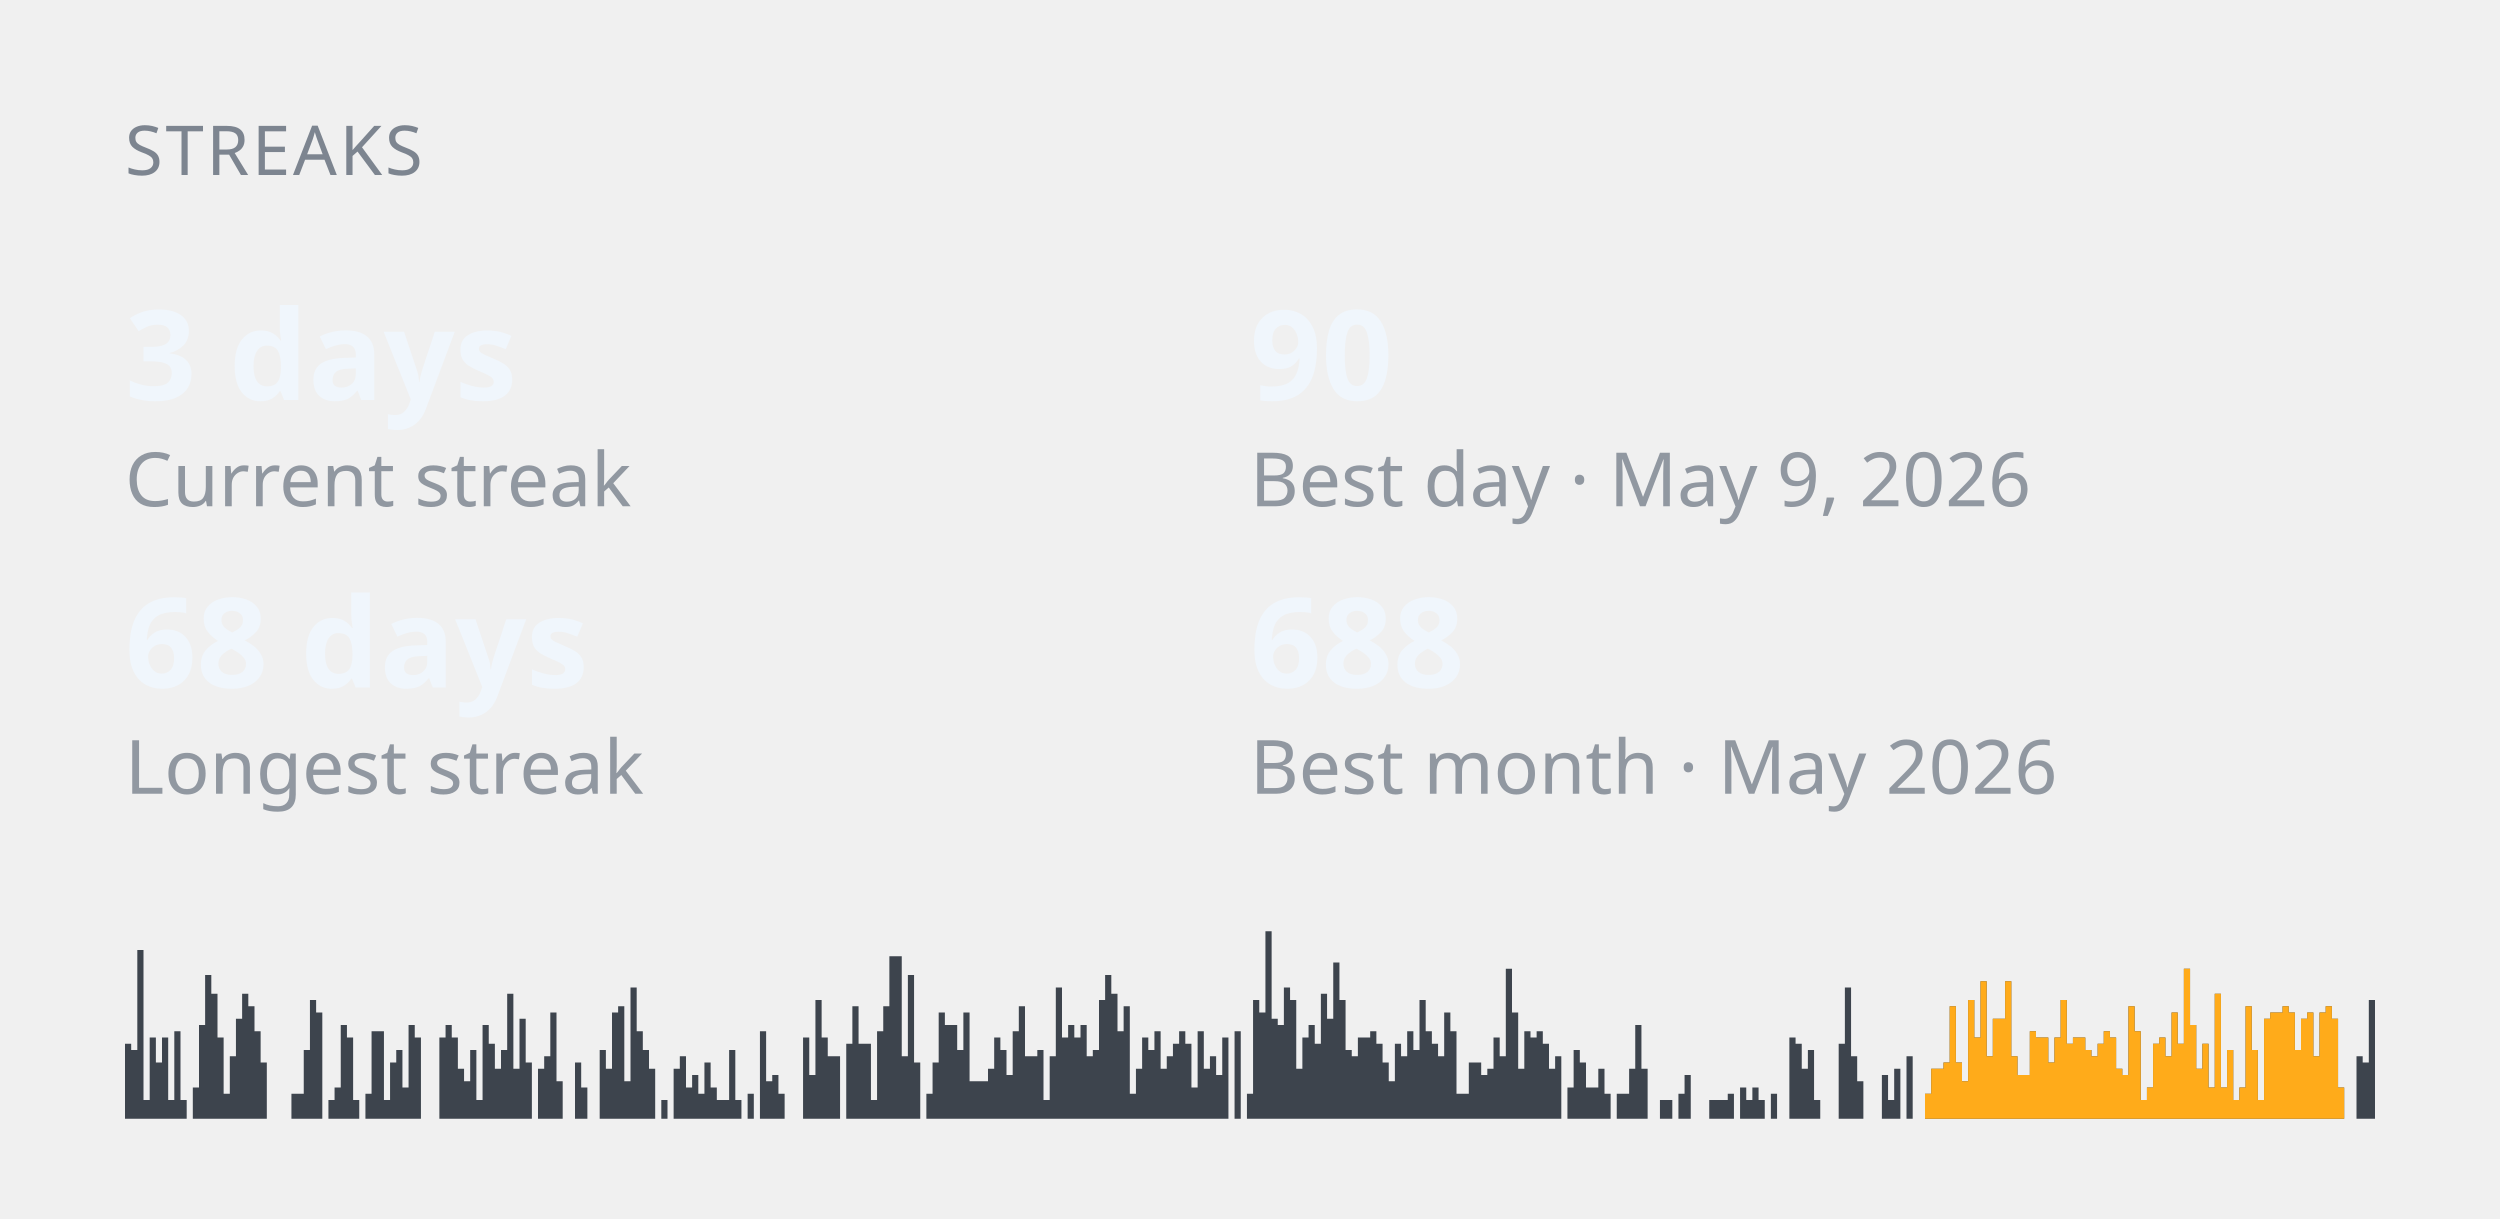
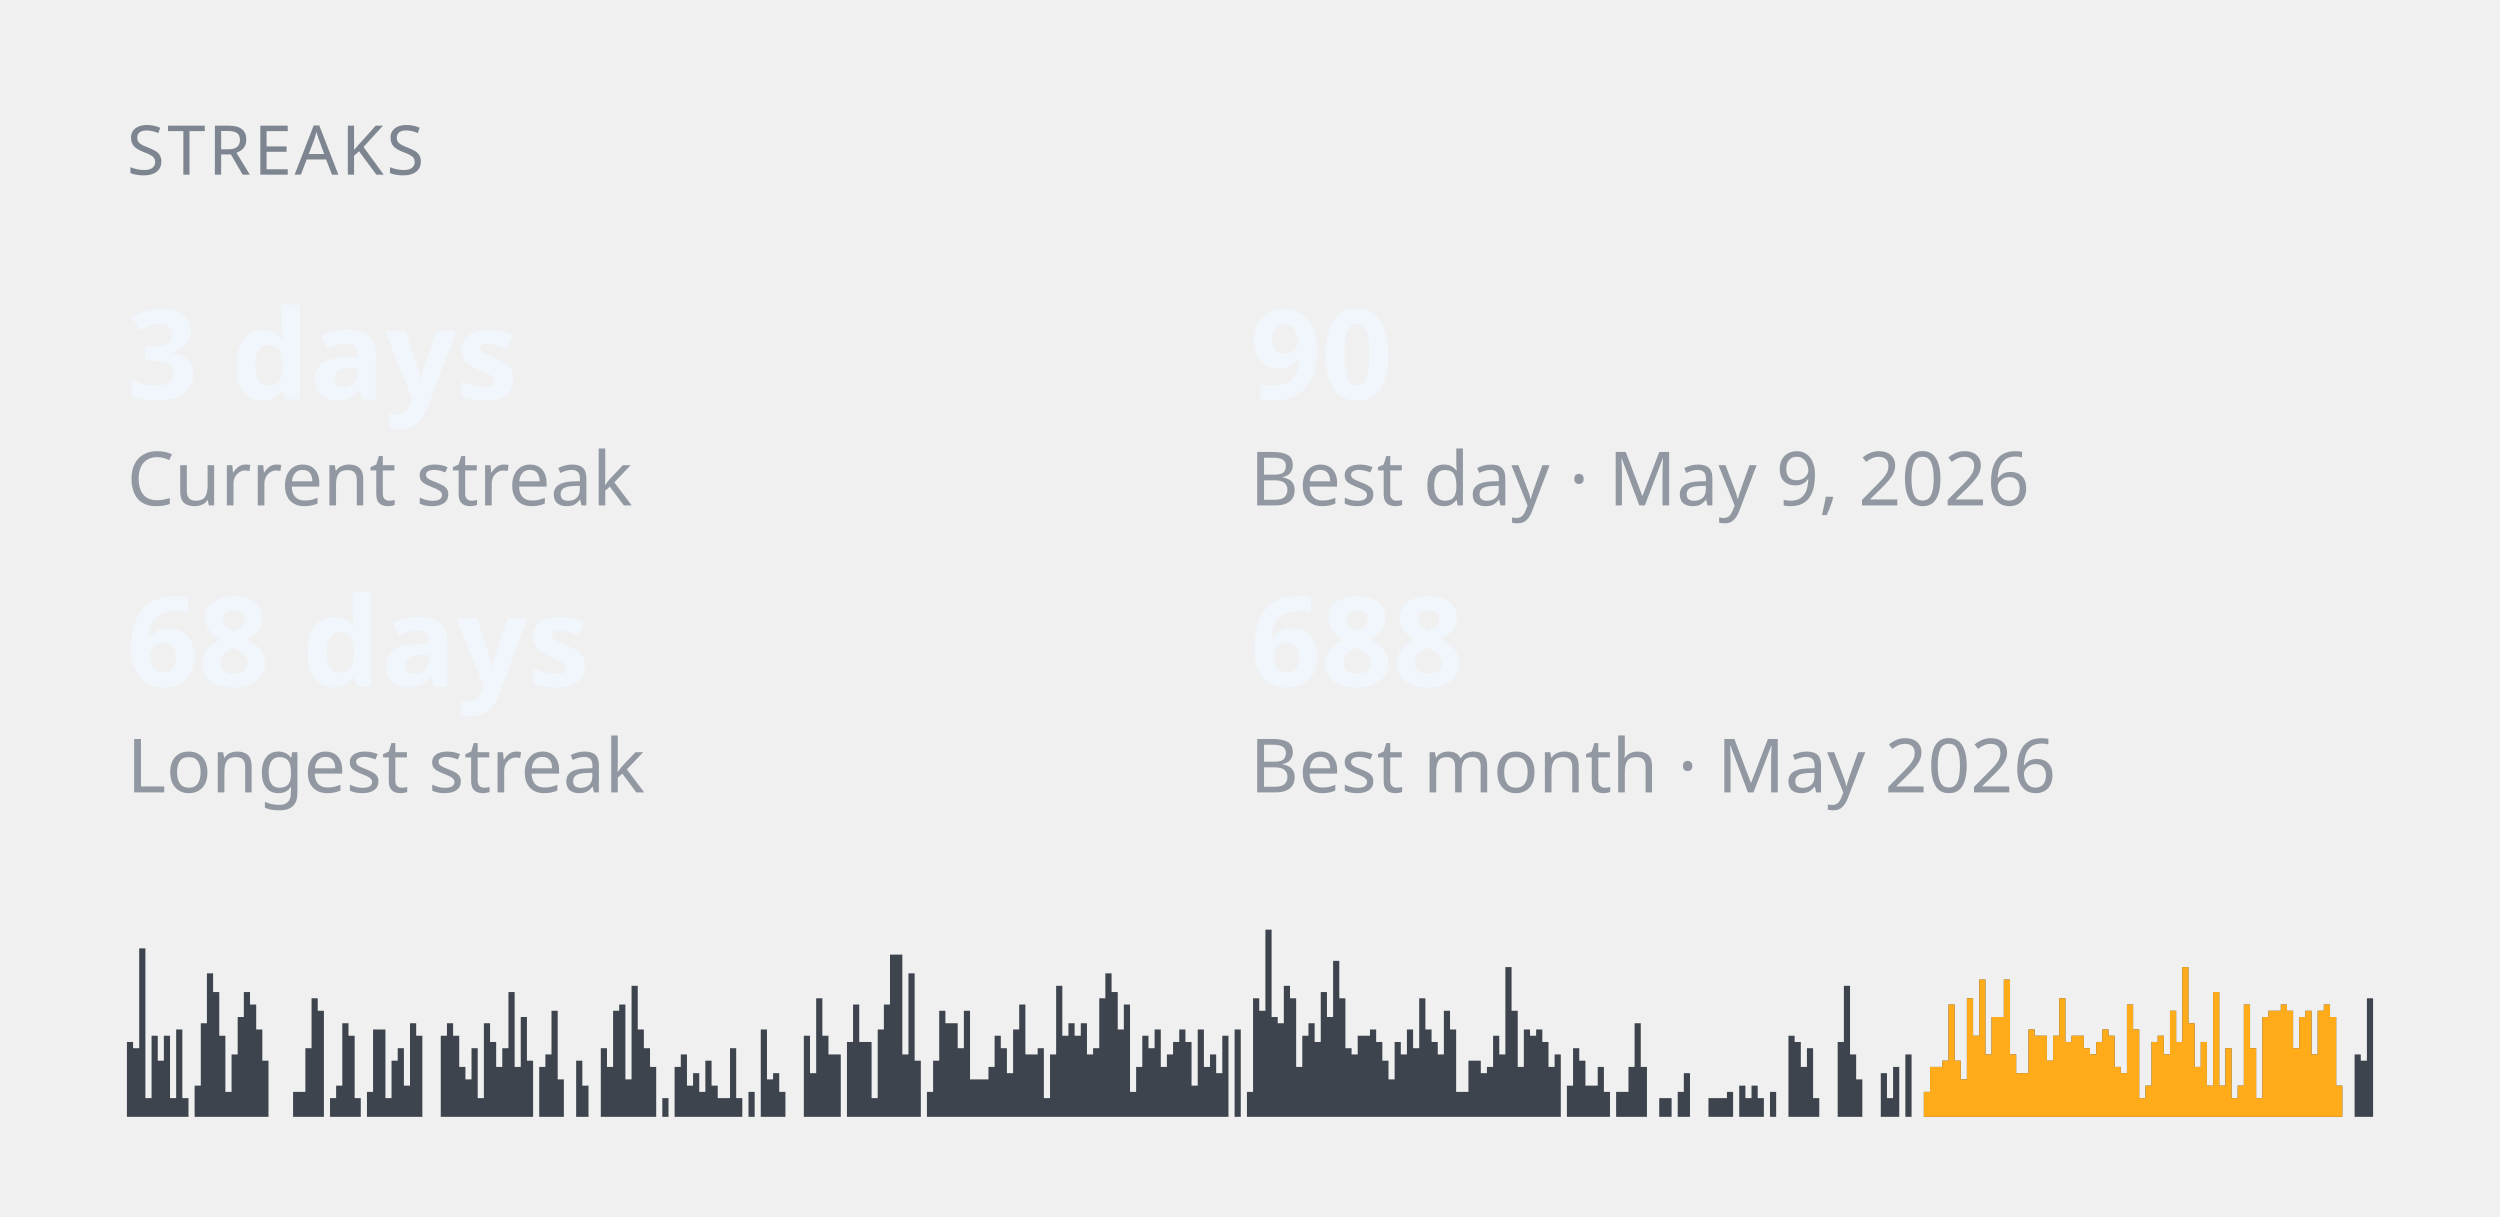
- <svg xmlns="http://www.w3.org/2000/svg" width="400" height="195" viewBox="0 0 400 195" fill="none" role="img" aria-labelledby="title desc">
+ <svg xmlns="http://www.w3.org/2000/svg" width="450" height="219" viewBox="0 0 400 195" fill="none" role="img" aria-labelledby="title desc">
  <style>
  text { font-family: -apple-system, BlinkMacSystemFont, 'Segoe UI', 'Noto Sans', Helvetica, Arial, sans-serif; fill: #f0f6fc; }
  .label { font-size: 14px; }
  .value { font-size: 14px; font-weight: 600; font-variant-numeric: tabular-nums; }
  .small { font-size: 12px; }
  .col { font-size: 11px; fill: #7d8590; letter-spacing: 0.04em; }
  .secondary { fill: #9198a1; }
  .muted { fill: #7d8590; }
  .icon { fill: #9198a1; }
  .fade { animation: fade 0.45s ease-out both; }
  .grow { transform-box: fill-box; transform-origin: left center; animation: grow 0.9s cubic-bezier(.2,.7,.2,1) 0.15s both; }
  .ring { animation: ring 1.2s cubic-bezier(.2,.7,.2,1) 0.2s both; }
  .pop { transform-box: fill-box; transform-origin: center; animation: pop 0.4s ease-out 0.5s both; }
  @keyframes fade { from { opacity: 0; transform: translateY(4px); } }
  @keyframes grow { from { transform: scaleX(0); } }
  @keyframes pop { from { opacity: 0; transform: scale(0.6); } }
  @media (prefers-reduced-motion: reduce) { * { animation: none !important; } }
  .cols { animation: cols 14.4s ease-in-out infinite; }
  @keyframes cols { 0%, 27.78% { transform: translateX(0); } 33.33%, 61.11% { transform: translateX(-180px); } 66.67%, 94.44% { transform: translateX(-360px); } 100% { transform: translateX(-540px); } }
  .lit0 { animation: lit0 14.4s ease-in-out infinite; } @keyframes lit0 { 0%, 27.78% { fill: #ffab1a; } 33.33%, 100% { fill: #f0f6fc; } }
  .lit1 { animation: lit1 14.4s ease-in-out infinite; } @keyframes lit1 { 0%, 27.78% { fill: #f0f6fc; } 33.33%, 61.11% { fill: #ffab1a; } 66.67%, 100% { fill: #f0f6fc; } }
  .lit2 { animation: lit2 14.4s ease-in-out infinite; } @keyframes lit2 { 0%, 61.11% { fill: #f0f6fc; } 66.67%, 94.44% { fill: #ffab1a; } 100% { fill: #f0f6fc; } }
  .lit3 { animation: lit3 14.4s ease-in-out infinite; } @keyframes lit3 { 0%, 94.44% { fill: #f0f6fc; } 100% { fill: #ffab1a; } }
  .h0 { animation: h0 14.4s ease-in-out infinite; } @keyframes h0 { 0%, 27.78% { transform: translateX(308px) scaleX(67.07); } 33.33%, 61.11% { transform: translateX(194.58px) scaleX(30.58); } 66.67%, 94.44% { transform: translateX(20px) scaleX(9.9); } 100% { transform: translateX(308px) scaleX(67.07); } }
  .h1 { animation: h1 14.4s ease-in-out infinite; } @keyframes h1 { 0%, 27.78% { transform: translateX(308px) scaleX(67.07); } 33.33%, 61.11% { transform: translateX(194.58px) scaleX(30.58); } 66.67%, 94.44% { transform: translateX(30.85px) scaleX(11.88); } 100% { transform: translateX(308px) scaleX(67.07); } }
  .h2 { animation: h2 14.4s ease-in-out infinite; } @keyframes h2 { 0%, 27.78% { transform: translateX(308px) scaleX(67.07); } 33.33%, 61.11% { transform: translateX(194.58px) scaleX(30.58); } 66.67%, 94.44% { transform: translateX(46.63px) scaleX(4.95); } 100% { transform: translateX(308px) scaleX(67.07); } }
  .h3 { animation: h3 14.4s ease-in-out infinite; } @keyframes h3 { 0%, 27.78% { transform: translateX(308px) scaleX(67.07); } 33.33%, 61.11% { transform: translateX(194.58px) scaleX(30.58); } 66.67%, 94.44% { transform: translateX(52.55px) scaleX(4.95); } 100% { transform: translateX(308px) scaleX(67.07); } }
  .h4 { animation: h4 14.4s ease-in-out infinite; } @keyframes h4 { 0%, 27.78% { transform: translateX(308px) scaleX(67.07); } 33.33%, 61.11% { transform: translateX(194.58px) scaleX(30.58); } 66.67%, 94.44% { transform: translateX(58.47px) scaleX(8.91); } 100% { transform: translateX(308px) scaleX(67.07); } }
  .h5 { animation: h5 14.4s ease-in-out infinite; } @keyframes h5 { 0%, 27.78% { transform: translateX(308px) scaleX(67.07); } 33.33%, 61.11% { transform: translateX(194.58px) scaleX(30.58); } 66.67%, 94.44% { transform: translateX(70.3px) scaleX(14.85); } 100% { transform: translateX(308px) scaleX(67.07); } }
  .h6 { animation: h6 14.4s ease-in-out infinite; } @keyframes h6 { 0%, 27.78% { transform: translateX(308px) scaleX(67.07); } 33.33%, 61.11% { transform: translateX(194.58px) scaleX(30.58); } 66.67%, 94.44% { transform: translateX(86.08px) scaleX(3.96); } 100% { transform: translateX(308px) scaleX(67.07); } }
  .h7 { animation: h7 14.4s ease-in-out infinite; } @keyframes h7 { 0%, 27.78% { transform: translateX(308px) scaleX(67.07); } 33.33%, 61.11% { transform: translateX(194.58px) scaleX(30.58); } 66.67%, 94.44% { transform: translateX(92px) scaleX(1.98); } 100% { transform: translateX(308px) scaleX(67.07); } }
  .h8 { animation: h8 14.4s ease-in-out infinite; } @keyframes h8 { 0%, 27.78% { transform: translateX(308px) scaleX(67.07); } 33.33%, 61.11% { transform: translateX(194.58px) scaleX(30.58); } 66.67%, 94.44% { transform: translateX(95.95px) scaleX(8.91); } 100% { transform: translateX(308px) scaleX(67.07); } }
  .h9 { animation: h9 14.4s ease-in-out infinite; } @keyframes h9 { 0%, 27.78% { transform: translateX(308px) scaleX(67.07); } 33.33%, 61.11% { transform: translateX(194.58px) scaleX(30.58); } 66.67%, 94.44% { transform: translateX(105.81px) scaleX(0.99); } 100% { transform: translateX(308px) scaleX(67.07); } }
  .h10 { animation: h10 14.4s ease-in-out infinite; } @keyframes h10 { 0%, 27.78% { transform: translateX(308px) scaleX(67.07); } 33.33%, 61.11% { transform: translateX(194.58px) scaleX(30.58); } 66.67%, 94.44% { transform: translateX(107.78px) scaleX(10.89); } 100% { transform: translateX(308px) scaleX(67.07); } }
  .h11 { animation: h11 14.4s ease-in-out infinite; } @keyframes h11 { 0%, 27.78% { transform: translateX(308px) scaleX(67.07); } 33.33%, 61.11% { transform: translateX(194.58px) scaleX(30.58); } 66.67%, 94.44% { transform: translateX(119.62px) scaleX(0.99); } 100% { transform: translateX(308px) scaleX(67.07); } }
  .h12 { animation: h12 14.4s ease-in-out infinite; } @keyframes h12 { 0%, 27.78% { transform: translateX(308px) scaleX(67.07); } 33.33%, 61.11% { transform: translateX(194.58px) scaleX(30.58); } 66.67%, 94.44% { transform: translateX(121.59px) scaleX(3.96); } 100% { transform: translateX(308px) scaleX(67.07); } }
  .h13 { animation: h13 14.4s ease-in-out infinite; } @keyframes h13 { 0%, 27.78% { transform: translateX(308px) scaleX(67.07); } 33.33%, 61.11% { transform: translateX(194.58px) scaleX(30.58); } 66.67%, 94.44% { transform: translateX(128.49px) scaleX(5.94); } 100% { transform: translateX(308px) scaleX(67.07); } }
  .h14 { animation: h14 14.4s ease-in-out infinite; } @keyframes h14 { 0%, 27.78% { transform: translateX(308px) scaleX(67.07); } 33.33%, 61.11% { transform: translateX(194.58px) scaleX(30.58); } 66.67%, 94.44% { transform: translateX(135.4px) scaleX(11.88); } 100% { transform: translateX(308px) scaleX(67.07); } }
  .h15 { animation: h15 14.4s ease-in-out infinite; } @keyframes h15 { 0%, 27.78% { transform: translateX(308px) scaleX(67.07); } 33.33%, 61.11% { transform: translateX(194.58px) scaleX(30.58); } 66.67%, 94.44% { transform: translateX(148.22px) scaleX(48.51); } 100% { transform: translateX(308px) scaleX(67.07); } }
  .h16 { animation: h16 14.4s ease-in-out infinite; } @keyframes h16 { 0%, 27.78% { transform: translateX(308px) scaleX(67.07); } 33.33%, 61.11% { transform: translateX(194.58px) scaleX(30.58); } 66.67%, 94.44% { transform: translateX(197.53px) scaleX(0.99); } 100% { transform: translateX(308px) scaleX(67.07); } }
  .h17 { animation: h17 14.4s ease-in-out infinite; } @keyframes h17 { 0%, 27.78% { transform: translateX(308px) scaleX(67.07); } 33.33%, 61.11% { transform: translateX(194.58px) scaleX(30.58); } 66.67%, 94.44% { transform: translateX(199.51px) scaleX(50.49); } 100% { transform: translateX(308px) scaleX(67.07); } }
  .h18 { animation: h18 14.4s ease-in-out infinite; } @keyframes h18 { 0%, 27.78% { transform: translateX(308px) scaleX(67.07); } 33.33%, 61.11% { transform: translateX(194.58px) scaleX(30.58); } 66.67%, 94.44% { transform: translateX(250.79px) scaleX(6.93); } 100% { transform: translateX(308px) scaleX(67.07); } }
  .h19 { animation: h19 14.4s ease-in-out infinite; } @keyframes h19 { 0%, 27.78% { transform: translateX(308px) scaleX(67.07); } 33.33%, 61.11% { transform: translateX(194.58px) scaleX(30.58); } 66.67%, 94.44% { transform: translateX(258.68px) scaleX(4.95); } 100% { transform: translateX(308px) scaleX(67.07); } }
  .h20 { animation: h20 14.4s ease-in-out infinite; } @keyframes h20 { 0%, 27.78% { transform: translateX(308px) scaleX(67.07); } 33.33%, 61.11% { transform: translateX(194.58px) scaleX(30.58); } 66.67%, 94.44% { transform: translateX(265.59px) scaleX(1.98); } 100% { transform: translateX(308px) scaleX(67.07); } }
  .h21 { animation: h21 14.4s ease-in-out infinite; } @keyframes h21 { 0%, 27.78% { transform: translateX(308px) scaleX(67.07); } 33.33%, 61.11% { transform: translateX(194.58px) scaleX(30.58); } 66.67%, 94.44% { transform: translateX(268.55px) scaleX(1.98); } 100% { transform: translateX(308px) scaleX(67.07); } }
  .h22 { animation: h22 14.4s ease-in-out infinite; } @keyframes h22 { 0%, 27.78% { transform: translateX(308px) scaleX(67.07); } 33.33%, 61.11% { transform: translateX(194.58px) scaleX(30.58); } 66.67%, 94.44% { transform: translateX(273.48px) scaleX(3.96); } 100% { transform: translateX(308px) scaleX(67.07); } }
  .h23 { animation: h23 14.4s ease-in-out infinite; } @keyframes h23 { 0%, 27.78% { transform: translateX(308px) scaleX(67.07); } 33.33%, 61.11% { transform: translateX(194.58px) scaleX(30.58); } 66.67%, 94.44% { transform: translateX(278.41px) scaleX(3.96); } 100% { transform: translateX(308px) scaleX(67.07); } }
  .h24 { animation: h24 14.4s ease-in-out infinite; } @keyframes h24 { 0%, 27.78% { transform: translateX(308px) scaleX(67.07); } 33.33%, 61.11% { transform: translateX(194.58px) scaleX(30.58); } 66.67%, 94.44% { transform: translateX(283.34px) scaleX(0.99); } 100% { transform: translateX(308px) scaleX(67.07); } }
  .h25 { animation: h25 14.4s ease-in-out infinite; } @keyframes h25 { 0%, 27.78% { transform: translateX(308px) scaleX(67.07); } 33.33%, 61.11% { transform: translateX(194.58px) scaleX(30.58); } 66.67%, 94.44% { transform: translateX(286.3px) scaleX(4.95); } 100% { transform: translateX(308px) scaleX(67.07); } }
  .h26 { animation: h26 14.4s ease-in-out infinite; } @keyframes h26 { 0%, 27.78% { transform: translateX(308px) scaleX(67.07); } 33.33%, 61.11% { transform: translateX(194.58px) scaleX(30.58); } 66.67%, 94.44% { transform: translateX(294.19px) scaleX(3.96); } 100% { transform: translateX(308px) scaleX(67.07); } }
  .h27 { animation: h27 14.4s ease-in-out infinite; } @keyframes h27 { 0%, 27.78% { transform: translateX(308px) scaleX(67.07); } 33.33%, 61.11% { transform: translateX(194.58px) scaleX(30.58); } 66.67%, 94.44% { transform: translateX(301.1px) scaleX(2.97); } 100% { transform: translateX(308px) scaleX(67.07); } }
  .h28 { animation: h28 14.4s ease-in-out infinite; } @keyframes h28 { 0%, 27.78% { transform: translateX(308px) scaleX(67.07); } 33.33%, 61.11% { transform: translateX(194.58px) scaleX(30.58); } 66.67%, 94.44% { transform: translateX(305.04px) scaleX(0.99); } 100% { transform: translateX(308px) scaleX(67.07); } }
  .h29 { animation: h29 14.4s ease-in-out infinite; } @keyframes h29 { 0%, 27.78% { transform: translateX(308px) scaleX(67.07); } 33.33%, 61.11% { transform: translateX(194.58px) scaleX(30.58); } 66.67%, 94.44% { transform: translateX(308px) scaleX(67.32); } 100% { transform: translateX(308px) scaleX(67.07); } }
  .h30 { animation: h30 14.4s ease-in-out infinite; } @keyframes h30 { 0%, 27.78% { transform: translateX(308px) scaleX(67.07); } 33.33%, 61.11% { transform: translateX(194.58px) scaleX(30.58); } 66.67%, 94.44% { transform: translateX(377.04px) scaleX(2.97); } 100% { transform: translateX(308px) scaleX(67.07); } }
</style>
  <rect x="0.5" y="0.5" width="399" height="194" rx="6" fill="none" stroke="none" />
  <text x="20" y="28" class="col">STREAKS</text>
  <clipPath id="cols">
    <rect x="20" y="0" width="360" height="195" />
  </clipPath>
  <mask id="lit" maskUnits="userSpaceOnUse" x="0" y="0" width="400" height="195">
    <rect class="h0" y="148" width="1" height="32" fill="#fff" transform="translate(308 0) scale(67.07 1)" />
    <rect class="h1" y="148" width="1" height="32" fill="#fff" transform="translate(308 0) scale(67.07 1)" />
    <rect class="h2" y="148" width="1" height="32" fill="#fff" transform="translate(308 0) scale(67.07 1)" />
    <rect class="h3" y="148" width="1" height="32" fill="#fff" transform="translate(308 0) scale(67.07 1)" />
    <rect class="h4" y="148" width="1" height="32" fill="#fff" transform="translate(308 0) scale(67.07 1)" />
    <rect class="h5" y="148" width="1" height="32" fill="#fff" transform="translate(308 0) scale(67.07 1)" />
    <rect class="h6" y="148" width="1" height="32" fill="#fff" transform="translate(308 0) scale(67.07 1)" />
    <rect class="h7" y="148" width="1" height="32" fill="#fff" transform="translate(308 0) scale(67.07 1)" />
    <rect class="h8" y="148" width="1" height="32" fill="#fff" transform="translate(308 0) scale(67.07 1)" />
    <rect class="h9" y="148" width="1" height="32" fill="#fff" transform="translate(308 0) scale(67.07 1)" />
    <rect class="h10" y="148" width="1" height="32" fill="#fff" transform="translate(308 0) scale(67.07 1)" />
    <rect class="h11" y="148" width="1" height="32" fill="#fff" transform="translate(308 0) scale(67.07 1)" />
    <rect class="h12" y="148" width="1" height="32" fill="#fff" transform="translate(308 0) scale(67.07 1)" />
    <rect class="h13" y="148" width="1" height="32" fill="#fff" transform="translate(308 0) scale(67.07 1)" />
    <rect class="h14" y="148" width="1" height="32" fill="#fff" transform="translate(308 0) scale(67.07 1)" />
    <rect class="h15" y="148" width="1" height="32" fill="#fff" transform="translate(308 0) scale(67.07 1)" />
    <rect class="h16" y="148" width="1" height="32" fill="#fff" transform="translate(308 0) scale(67.07 1)" />
    <rect class="h17" y="148" width="1" height="32" fill="#fff" transform="translate(308 0) scale(67.07 1)" />
    <rect class="h18" y="148" width="1" height="32" fill="#fff" transform="translate(308 0) scale(67.07 1)" />
    <rect class="h19" y="148" width="1" height="32" fill="#fff" transform="translate(308 0) scale(67.07 1)" />
    <rect class="h20" y="148" width="1" height="32" fill="#fff" transform="translate(308 0) scale(67.07 1)" />
    <rect class="h21" y="148" width="1" height="32" fill="#fff" transform="translate(308 0) scale(67.07 1)" />
    <rect class="h22" y="148" width="1" height="32" fill="#fff" transform="translate(308 0) scale(67.07 1)" />
    <rect class="h23" y="148" width="1" height="32" fill="#fff" transform="translate(308 0) scale(67.07 1)" />
    <rect class="h24" y="148" width="1" height="32" fill="#fff" transform="translate(308 0) scale(67.07 1)" />
    <rect class="h25" y="148" width="1" height="32" fill="#fff" transform="translate(308 0) scale(67.07 1)" />
    <rect class="h26" y="148" width="1" height="32" fill="#fff" transform="translate(308 0) scale(67.07 1)" />
    <rect class="h27" y="148" width="1" height="32" fill="#fff" transform="translate(308 0) scale(67.07 1)" />
    <rect class="h28" y="148" width="1" height="32" fill="#fff" transform="translate(308 0) scale(67.07 1)" />
    <rect class="h29" y="148" width="1" height="32" fill="#fff" transform="translate(308 0) scale(67.07 1)" />
    <rect class="h30" y="148" width="1" height="32" fill="#fff" transform="translate(308 0) scale(67.07 1)" />
  </mask>
  <g clip-path="url(#cols)">
    <g class="cols">
      <g transform="translate(20 46)">
        <g class="fade" style="animation-delay: 200ms">
          <text y="18" style="font-size: 20px; font-weight: 700; font-variant-numeric: tabular-nums;">3 days</text>
          <text y="35" class="small secondary">Current streak</text>
        </g>
      </g>
      <g transform="translate(20 92)">
        <g class="fade" style="animation-delay: 290ms">
          <text y="18" class="lit0" style="font-size: 20px; font-weight: 700; font-variant-numeric: tabular-nums;">68 days</text>
          <text y="35" class="small secondary">Longest streak</text>
        </g>
      </g>
      <g transform="translate(200 46)">
        <g class="fade" style="animation-delay: 380ms">
          <text y="18" style="font-size: 20px; font-weight: 700; font-variant-numeric: tabular-nums;">90</text>
          <text y="35" class="small secondary">Best day · May 9, 2026</text>
        </g>
      </g>
      <g transform="translate(200 92)">
        <g class="fade" style="animation-delay: 470ms">
          <text y="18" class="lit1" style="font-size: 20px; font-weight: 700; font-variant-numeric: tabular-nums;">688</text>
          <text y="35" class="small secondary">Best month · May 2026</text>
        </g>
      </g>
      <g transform="translate(380 46)">
        <g class="fade" style="animation-delay: 560ms">
          <text y="18" style="font-size: 20px; font-weight: 700; font-variant-numeric: tabular-nums;">16</text>
          <text y="35" class="small secondary">Per active day</text>
        </g>
      </g>
      <g transform="translate(380 92)">
        <g class="fade" style="animation-delay: 650ms">
          <text y="18" class="lit2" style="font-size: 20px; font-weight: 700; font-variant-numeric: tabular-nums;">316</text>
          <text y="35" class="small secondary">Active days</text>
        </g>
      </g>
      <g transform="translate(560 46)">
        <g class="fade" style="animation-delay: 740ms">
          <text y="18" style="font-size: 20px; font-weight: 700; font-variant-numeric: tabular-nums;">3 days</text>
          <text y="35" class="small secondary">Current streak</text>
        </g>
      </g>
      <g transform="translate(560 92)">
        <g class="fade" style="animation-delay: 830ms">
          <text y="18" class="lit3" style="font-size: 20px; font-weight: 700; font-variant-numeric: tabular-nums;">68 days</text>
          <text y="35" class="small secondary">Longest streak</text>
        </g>
      </g>
      <g transform="translate(740 46)">
        <g class="fade" style="animation-delay: 920ms">
          <text y="18" style="font-size: 20px; font-weight: 700; font-variant-numeric: tabular-nums;">90</text>
          <text y="35" class="small secondary">Best day · May 9, 2026</text>
        </g>
      </g>
      <g transform="translate(740 92)">
        <g class="fade" style="animation-delay: 1010ms">
          <text y="18" style="font-size: 20px; font-weight: 700; font-variant-numeric: tabular-nums;">688</text>
          <text y="35" class="small secondary">Best month · May 2026</text>
        </g>
      </g>
    </g>
  </g>
  <path d="M20 179v-12h0.99v12zM20.99 179v-11h0.99v11zM21.97 179v-27h0.99v27zM22.96 179v-3h0.99v3zM23.95 179v-13h0.99v13zM24.93 179v-9h0.99v9zM25.92 179v-13h0.99v13zM26.9 179v-3h0.99v3zM27.89 179v-14h0.99v14zM28.88 179v-3h0.99v3zM30.85 179v-5h0.99v5zM31.84 179v-15h0.99v15zM32.82 179v-23h0.99v23zM33.81 179v-20h0.99v20zM34.79 179v-13h0.99v13zM35.78 179v-4h0.99v4zM36.77 179v-10h0.99v10zM37.75 179v-16h0.99v16zM38.74 179v-20h0.99v20zM39.73 179v-18h0.99v18zM40.71 179v-14h0.99v14zM41.7 179v-9h0.99v9zM46.63 179v-4h0.99v4zM47.62 179v-4h0.99v4zM48.6 179v-11h0.99v11zM49.59 179v-19h0.99v19zM50.58 179v-17h0.99v17zM52.55 179v-3h0.99v3zM53.53 179v-5h0.99v5zM54.52 179v-15h0.99v15zM55.51 179v-13h0.99v13zM56.49 179v-3h0.99v3zM58.47 179v-4h0.99v4zM59.45 179v-14h0.99v14zM60.44 179v-14h0.99v14zM61.42 179v-3h0.99v3zM62.41 179v-9h0.99v9zM63.4 179v-11h0.99v11zM64.38 179v-5h0.99v5zM65.37 179v-15h0.99v15zM66.36 179v-13h0.99v13zM70.3 179v-13h0.99v13zM71.29 179v-15h0.99v15zM72.27 179v-13h0.99v13zM73.26 179v-8h0.99v8zM74.25 179v-6h0.99v6zM75.23 179v-11h0.99v11zM76.22 179v-3h0.99v3zM77.21 179v-15h0.99v15zM78.19 179v-12h0.99v12zM79.18 179v-8h0.99v8zM80.16 179v-11h0.99v11zM81.15 179v-20h0.99v20zM82.14 179v-8h0.99v8zM83.12 179v-16h0.99v16zM84.11 179v-9h0.99v9zM86.08 179v-8h0.99v8zM87.07 179v-10h0.99v10zM88.05 179v-17h0.99v17zM89.04 179v-6h0.99v6zM92 179v-9h0.99v9zM92.99 179v-5h0.99v5zM95.95 179v-11h0.99v11zM96.93 179v-8h0.99v8zM97.92 179v-17h0.99v17zM98.9 179v-18h0.99v18zM99.89 179v-6h0.99v6zM100.88 179v-21h0.99v21zM101.86 179v-14h0.99v14zM102.85 179v-11h0.99v11zM103.84 179v-8h0.99v8zM105.81 179v-3h0.99v3zM107.78 179v-8h0.99v8zM108.77 179v-10h0.99v10zM109.75 179v-5h0.99v5zM110.74 179v-7h0.99v7zM111.73 179v-4h0.99v4zM112.71 179v-9h0.99v9zM113.7 179v-5h0.99v5zM114.68 179v-3h0.99v3zM115.67 179v-3h0.99v3zM116.66 179v-11h0.99v11zM117.64 179v-3h0.99v3zM119.62 179v-4h0.99v4zM121.59 179v-14h0.99v14zM122.58 179v-6h0.99v6zM123.56 179v-7h0.99v7zM124.55 179v-4h0.99v4zM128.49 179v-13h0.99v13zM129.48 179v-7h0.99v7zM130.47 179v-19h0.99v19zM131.45 179v-13h0.99v13zM132.44 179v-10h0.99v10zM133.42 179v-10h0.99v10zM135.4 179v-12h0.99v12zM136.38 179v-18h0.99v18zM137.37 179v-12h0.99v12zM138.36 179v-12h0.99v12zM139.34 179v-3h0.99v3zM140.33 179v-14h0.99v14zM141.32 179v-18h0.99v18zM142.3 179v-26h0.99v26zM143.29 179v-26h0.99v26zM144.27 179v-10h0.99v10zM145.26 179v-23h0.99v23zM146.25 179v-9h0.99v9zM148.22 179v-4h0.99v4zM149.21 179v-9h0.99v9zM150.19 179v-17h0.99v17zM151.18 179v-15h0.99v15zM152.16 179v-15h0.99v15zM153.15 179v-11h0.99v11zM154.14 179v-17h0.99v17zM155.12 179v-6h0.99v6zM156.11 179v-6h0.99v6zM157.1 179v-6h0.99v6zM158.08 179v-8h0.99v8zM159.07 179v-13h0.99v13zM160.05 179v-11h0.99v11zM161.04 179v-7h0.99v7zM162.03 179v-14h0.99v14zM163.01 179v-18h0.99v18zM164 179v-10h0.99v10zM164.99 179v-10h0.99v10zM165.97 179v-11h0.99v11zM166.96 179v-3h0.99v3zM167.95 179v-10h0.99v10zM168.93 179v-21h0.99v21zM169.92 179v-13h0.99v13zM170.9 179v-15h0.99v15zM171.89 179v-13h0.99v13zM172.88 179v-15h0.99v15zM173.86 179v-10h0.99v10zM174.85 179v-11h0.99v11zM175.84 179v-19h0.99v19zM176.82 179v-23h0.99v23zM177.81 179v-20h0.99v20zM178.79 179v-14h0.99v14zM179.78 179v-18h0.99v18zM180.77 179v-4h0.99v4zM181.75 179v-8h0.99v8zM182.74 179v-13h0.99v13zM183.73 179v-11h0.99v11zM184.71 179v-14h0.99v14zM185.7 179v-8h0.99v8zM186.68 179v-10h0.99v10zM187.67 179v-12h0.99v12zM188.66 179v-14h0.99v14zM189.64 179v-12h0.99v12zM190.63 179v-5h0.99v5zM191.62 179v-14h0.99v14zM192.6 179v-8h0.99v8zM193.59 179v-10h0.99v10zM194.58 179v-7h0.99v7zM195.56 179v-13h0.99v13zM197.53 179v-14h0.99v14zM199.51 179v-4h0.99v4zM200.49 179v-19h0.99v19zM201.48 179v-17h0.99v17zM202.47 179v-30h0.99v30zM203.45 179v-16h0.99v16zM204.44 179v-15h0.99v15zM205.42 179v-21h0.99v21zM206.41 179v-19h0.99v19zM207.4 179v-8h0.99v8zM208.38 179v-13h0.99v13zM209.37 179v-15h0.99v15zM210.36 179v-12h0.99v12zM211.34 179v-20h0.99v20zM212.33 179v-16h0.99v16zM213.32 179v-25h0.99v25zM214.3 179v-19h0.99v19zM215.29 179v-11h0.99v11zM216.27 179v-10h0.99v10zM217.26 179v-13h0.99v13zM218.25 179v-13h0.99v13zM219.23 179v-14h0.99v14zM220.22 179v-12h0.99v12zM221.21 179v-9h0.99v9zM222.19 179v-6h0.99v6zM223.18 179v-12h0.99v12zM224.16 179v-10h0.99v10zM225.15 179v-14h0.99v14zM226.14 179v-11h0.99v11zM227.12 179v-19h0.99v19zM228.11 179v-14h0.99v14zM229.1 179v-12h0.99v12zM230.08 179v-10h0.99v10zM231.07 179v-17h0.99v17zM232.05 179v-14h0.99v14zM233.04 179v-4h0.99v4zM234.03 179v-4h0.99v4zM235.01 179v-9h0.99v9zM236 179v-9h0.99v9zM236.99 179v-7h0.99v7zM237.97 179v-8h0.99v8zM238.96 179v-13h0.99v13zM239.95 179v-10h0.99v10zM240.93 179v-24h0.99v24zM241.92 179v-17h0.99v17zM242.9 179v-8h0.99v8zM243.89 179v-14h0.99v14zM244.88 179v-13h0.99v13zM245.86 179v-14h0.99v14zM246.85 179v-12h0.99v12zM247.84 179v-8h0.99v8zM248.82 179v-10h0.99v10zM250.79 179v-5h0.99v5zM251.78 179v-11h0.99v11zM252.77 179v-9h0.99v9zM253.75 179v-5h0.99v5zM254.74 179v-5h0.99v5zM255.73 179v-8h0.99v8zM256.71 179v-4h0.99v4zM258.68 179v-4h0.99v4zM259.67 179v-4h0.99v4zM260.66 179v-8h0.99v8zM261.64 179v-15h0.99v15zM262.63 179v-8h0.99v8zM265.59 179v-3h0.99v3zM266.58 179v-3h0.99v3zM268.55 179v-4h0.99v4zM269.53 179v-7h0.99v7zM273.48 179v-3h0.99v3zM274.47 179v-3h0.99v3zM275.45 179v-3h0.99v3zM276.44 179v-4h0.99v4zM278.41 179v-5h0.99v5zM279.4 179v-3h0.99v3zM280.38 179v-5h0.99v5zM281.37 179v-3h0.99v3zM283.34 179v-4h0.99v4zM286.3 179v-13h0.99v13zM287.29 179v-12h0.99v12zM288.27 179v-8h0.99v8zM289.26 179v-11h0.99v11zM290.25 179v-3h0.99v3zM294.19 179v-12h0.99v12zM295.18 179v-21h0.99v21zM296.16 179v-10h0.99v10zM297.15 179v-6h0.99v6zM301.1 179v-7h0.99v7zM302.08 179v-3h0.99v3zM303.07 179v-8h0.99v8zM305.04 179v-10h0.99v10zM308 179v-4h0.99v4zM308.99 179v-8h0.99v8zM309.97 179v-8h0.99v8zM310.96 179v-9h0.99v9zM311.95 179v-18h0.99v18zM312.93 179v-9h0.99v9zM313.92 179v-6h0.99v6zM314.9 179v-19h0.99v19zM315.89 179v-13h0.99v13zM316.88 179v-22h0.99v22zM317.86 179v-10h0.99v10zM318.85 179v-16h0.99v16zM319.84 179v-16h0.99v16zM320.82 179v-22h0.99v22zM321.81 179v-10h0.99v10zM322.79 179v-7h0.99v7zM323.78 179v-7h0.99v7zM324.77 179v-14h0.99v14zM325.75 179v-13h0.99v13zM326.74 179v-13h0.99v13zM327.73 179v-9h0.99v9zM328.71 179v-13h0.99v13zM329.7 179v-19h0.99v19zM330.68 179v-12h0.99v12zM331.67 179v-13h0.99v13zM332.66 179v-13h0.99v13zM333.64 179v-11h0.99v11zM334.63 179v-10h0.99v10zM335.62 179v-12h0.99v12zM336.6 179v-14h0.99v14zM337.59 179v-13h0.99v13zM338.58 179v-8h0.99v8zM339.56 179v-7h0.99v7zM340.55 179v-18h0.99v18zM341.53 179v-14h0.99v14zM342.52 179v-3h0.99v3zM343.51 179v-5h0.99v5zM344.49 179v-12h0.99v12zM345.48 179v-13h0.99v13zM346.47 179v-10h0.99v10zM347.45 179v-17h0.99v17zM348.44 179v-12h0.99v12zM349.42 179v-24h0.99v24zM350.41 179v-15h0.99v15zM351.4 179v-8h0.99v8zM352.38 179v-12h0.99v12zM353.37 179v-5h0.99v5zM354.36 179v-20h0.99v20zM355.34 179v-5h0.99v5zM356.33 179v-11h0.99v11zM357.32 179v-3h0.99v3zM358.3 179v-5h0.99v5zM359.29 179v-18h0.99v18zM360.27 179v-11h0.99v11zM361.26 179v-3h0.99v3zM362.25 179v-16h0.99v16zM363.23 179v-17h0.99v17zM364.22 179v-17h0.99v17zM365.21 179v-18h0.99v18zM366.19 179v-17h0.99v17zM367.18 179v-11h0.99v11zM368.16 179v-16h0.99v16zM369.15 179v-17h0.99v17zM370.14 179v-10h0.99v10zM371.12 179v-17h0.99v17zM372.11 179v-18h0.99v18zM373.1 179v-16h0.99v16zM374.08 179v-5h0.99v5zM377.04 179v-10h0.99v10zM378.03 179v-9h0.99v9zM379.01 179v-19h0.99v19z" fill="#3d444d" />
  <path d="M20 179v-12h0.99v12zM20.99 179v-11h0.99v11zM21.97 179v-27h0.99v27zM22.96 179v-3h0.99v3zM23.95 179v-13h0.99v13zM24.93 179v-9h0.99v9zM25.92 179v-13h0.99v13zM26.9 179v-3h0.99v3zM27.89 179v-14h0.99v14zM28.88 179v-3h0.99v3zM30.85 179v-5h0.99v5zM31.84 179v-15h0.99v15zM32.82 179v-23h0.99v23zM33.81 179v-20h0.99v20zM34.79 179v-13h0.99v13zM35.78 179v-4h0.99v4zM36.77 179v-10h0.99v10zM37.75 179v-16h0.99v16zM38.74 179v-20h0.99v20zM39.73 179v-18h0.99v18zM40.71 179v-14h0.99v14zM41.7 179v-9h0.99v9zM46.63 179v-4h0.99v4zM47.62 179v-4h0.99v4zM48.6 179v-11h0.99v11zM49.59 179v-19h0.99v19zM50.58 179v-17h0.99v17zM52.55 179v-3h0.99v3zM53.53 179v-5h0.99v5zM54.52 179v-15h0.99v15zM55.51 179v-13h0.99v13zM56.49 179v-3h0.99v3zM58.47 179v-4h0.99v4zM59.45 179v-14h0.99v14zM60.44 179v-14h0.99v14zM61.42 179v-3h0.99v3zM62.41 179v-9h0.99v9zM63.4 179v-11h0.99v11zM64.38 179v-5h0.99v5zM65.37 179v-15h0.99v15zM66.36 179v-13h0.99v13zM70.3 179v-13h0.99v13zM71.29 179v-15h0.99v15zM72.27 179v-13h0.99v13zM73.26 179v-8h0.99v8zM74.25 179v-6h0.99v6zM75.23 179v-11h0.99v11zM76.22 179v-3h0.99v3zM77.21 179v-15h0.99v15zM78.19 179v-12h0.99v12zM79.18 179v-8h0.99v8zM80.16 179v-11h0.99v11zM81.15 179v-20h0.99v20zM82.14 179v-8h0.99v8zM83.12 179v-16h0.99v16zM84.11 179v-9h0.99v9zM86.08 179v-8h0.99v8zM87.07 179v-10h0.99v10zM88.05 179v-17h0.99v17zM89.04 179v-6h0.99v6zM92 179v-9h0.99v9zM92.99 179v-5h0.99v5zM95.95 179v-11h0.99v11zM96.93 179v-8h0.99v8zM97.92 179v-17h0.99v17zM98.9 179v-18h0.99v18zM99.89 179v-6h0.99v6zM100.88 179v-21h0.99v21zM101.86 179v-14h0.99v14zM102.85 179v-11h0.99v11zM103.84 179v-8h0.99v8zM105.81 179v-3h0.99v3zM107.78 179v-8h0.99v8zM108.77 179v-10h0.99v10zM109.75 179v-5h0.99v5zM110.74 179v-7h0.99v7zM111.73 179v-4h0.99v4zM112.71 179v-9h0.99v9zM113.7 179v-5h0.99v5zM114.68 179v-3h0.99v3zM115.67 179v-3h0.99v3zM116.66 179v-11h0.99v11zM117.64 179v-3h0.99v3zM119.62 179v-4h0.99v4zM121.59 179v-14h0.99v14zM122.58 179v-6h0.99v6zM123.56 179v-7h0.99v7zM124.55 179v-4h0.99v4zM128.49 179v-13h0.99v13zM129.48 179v-7h0.99v7zM130.47 179v-19h0.99v19zM131.45 179v-13h0.99v13zM132.44 179v-10h0.99v10zM133.42 179v-10h0.99v10zM135.4 179v-12h0.99v12zM136.38 179v-18h0.99v18zM137.37 179v-12h0.99v12zM138.36 179v-12h0.99v12zM139.34 179v-3h0.99v3zM140.33 179v-14h0.99v14zM141.32 179v-18h0.99v18zM142.3 179v-26h0.99v26zM143.29 179v-26h0.99v26zM144.27 179v-10h0.99v10zM145.26 179v-23h0.99v23zM146.25 179v-9h0.99v9zM148.22 179v-4h0.99v4zM149.21 179v-9h0.99v9zM150.19 179v-17h0.99v17zM151.18 179v-15h0.99v15zM152.16 179v-15h0.99v15zM153.15 179v-11h0.99v11zM154.14 179v-17h0.99v17zM155.12 179v-6h0.99v6zM156.11 179v-6h0.99v6zM157.1 179v-6h0.99v6zM158.08 179v-8h0.99v8zM159.07 179v-13h0.99v13zM160.05 179v-11h0.99v11zM161.04 179v-7h0.99v7zM162.03 179v-14h0.99v14zM163.01 179v-18h0.99v18zM164 179v-10h0.99v10zM164.99 179v-10h0.99v10zM165.97 179v-11h0.99v11zM166.96 179v-3h0.99v3zM167.95 179v-10h0.99v10zM168.93 179v-21h0.99v21zM169.92 179v-13h0.99v13zM170.9 179v-15h0.99v15zM171.89 179v-13h0.99v13zM172.88 179v-15h0.99v15zM173.86 179v-10h0.99v10zM174.85 179v-11h0.99v11zM175.84 179v-19h0.99v19zM176.82 179v-23h0.99v23zM177.81 179v-20h0.99v20zM178.79 179v-14h0.99v14zM179.78 179v-18h0.99v18zM180.77 179v-4h0.99v4zM181.75 179v-8h0.99v8zM182.74 179v-13h0.99v13zM183.73 179v-11h0.99v11zM184.71 179v-14h0.99v14zM185.7 179v-8h0.99v8zM186.68 179v-10h0.99v10zM187.67 179v-12h0.99v12zM188.66 179v-14h0.99v14zM189.64 179v-12h0.99v12zM190.63 179v-5h0.99v5zM191.62 179v-14h0.99v14zM192.6 179v-8h0.99v8zM193.59 179v-10h0.99v10zM194.58 179v-7h0.99v7zM195.56 179v-13h0.99v13zM197.53 179v-14h0.99v14zM199.51 179v-4h0.99v4zM200.49 179v-19h0.99v19zM201.48 179v-17h0.99v17zM202.47 179v-30h0.99v30zM203.45 179v-16h0.99v16zM204.44 179v-15h0.99v15zM205.42 179v-21h0.99v21zM206.41 179v-19h0.99v19zM207.4 179v-8h0.99v8zM208.38 179v-13h0.99v13zM209.37 179v-15h0.99v15zM210.36 179v-12h0.99v12zM211.34 179v-20h0.99v20zM212.33 179v-16h0.99v16zM213.32 179v-25h0.99v25zM214.3 179v-19h0.99v19zM215.29 179v-11h0.99v11zM216.27 179v-10h0.99v10zM217.26 179v-13h0.99v13zM218.25 179v-13h0.99v13zM219.23 179v-14h0.99v14zM220.22 179v-12h0.99v12zM221.21 179v-9h0.99v9zM222.19 179v-6h0.99v6zM223.18 179v-12h0.99v12zM224.16 179v-10h0.99v10zM225.15 179v-14h0.99v14zM226.14 179v-11h0.99v11zM227.12 179v-19h0.99v19zM228.11 179v-14h0.99v14zM229.1 179v-12h0.99v12zM230.08 179v-10h0.99v10zM231.07 179v-17h0.99v17zM232.05 179v-14h0.99v14zM233.04 179v-4h0.99v4zM234.03 179v-4h0.99v4zM235.01 179v-9h0.99v9zM236 179v-9h0.99v9zM236.99 179v-7h0.99v7zM237.97 179v-8h0.99v8zM238.96 179v-13h0.99v13zM239.95 179v-10h0.99v10zM240.93 179v-24h0.99v24zM241.92 179v-17h0.99v17zM242.9 179v-8h0.99v8zM243.89 179v-14h0.99v14zM244.88 179v-13h0.99v13zM245.86 179v-14h0.99v14zM246.85 179v-12h0.99v12zM247.84 179v-8h0.99v8zM248.82 179v-10h0.99v10zM250.79 179v-5h0.99v5zM251.78 179v-11h0.99v11zM252.77 179v-9h0.99v9zM253.75 179v-5h0.99v5zM254.74 179v-5h0.99v5zM255.73 179v-8h0.99v8zM256.71 179v-4h0.99v4zM258.68 179v-4h0.99v4zM259.67 179v-4h0.99v4zM260.66 179v-8h0.99v8zM261.64 179v-15h0.99v15zM262.63 179v-8h0.99v8zM265.59 179v-3h0.99v3zM266.58 179v-3h0.99v3zM268.55 179v-4h0.99v4zM269.53 179v-7h0.99v7zM273.48 179v-3h0.99v3zM274.47 179v-3h0.99v3zM275.45 179v-3h0.99v3zM276.44 179v-4h0.99v4zM278.41 179v-5h0.99v5zM279.4 179v-3h0.99v3zM280.38 179v-5h0.99v5zM281.37 179v-3h0.99v3zM283.34 179v-4h0.99v4zM286.3 179v-13h0.99v13zM287.29 179v-12h0.99v12zM288.27 179v-8h0.99v8zM289.26 179v-11h0.99v11zM290.25 179v-3h0.99v3zM294.19 179v-12h0.99v12zM295.18 179v-21h0.99v21zM296.16 179v-10h0.99v10zM297.15 179v-6h0.99v6zM301.1 179v-7h0.99v7zM302.08 179v-3h0.99v3zM303.07 179v-8h0.99v8zM305.04 179v-10h0.99v10zM308 179v-4h0.99v4zM308.99 179v-8h0.99v8zM309.97 179v-8h0.99v8zM310.96 179v-9h0.99v9zM311.95 179v-18h0.99v18zM312.93 179v-9h0.99v9zM313.92 179v-6h0.99v6zM314.9 179v-19h0.99v19zM315.89 179v-13h0.99v13zM316.88 179v-22h0.99v22zM317.86 179v-10h0.99v10zM318.85 179v-16h0.99v16zM319.84 179v-16h0.99v16zM320.82 179v-22h0.99v22zM321.81 179v-10h0.99v10zM322.79 179v-7h0.99v7zM323.78 179v-7h0.99v7zM324.77 179v-14h0.99v14zM325.75 179v-13h0.99v13zM326.74 179v-13h0.99v13zM327.73 179v-9h0.99v9zM328.71 179v-13h0.99v13zM329.7 179v-19h0.99v19zM330.68 179v-12h0.99v12zM331.67 179v-13h0.99v13zM332.66 179v-13h0.99v13zM333.64 179v-11h0.99v11zM334.63 179v-10h0.99v10zM335.62 179v-12h0.99v12zM336.6 179v-14h0.99v14zM337.59 179v-13h0.99v13zM338.58 179v-8h0.99v8zM339.56 179v-7h0.99v7zM340.55 179v-18h0.99v18zM341.53 179v-14h0.99v14zM342.52 179v-3h0.99v3zM343.51 179v-5h0.99v5zM344.49 179v-12h0.99v12zM345.48 179v-13h0.99v13zM346.47 179v-10h0.99v10zM347.45 179v-17h0.99v17zM348.44 179v-12h0.99v12zM349.42 179v-24h0.99v24zM350.41 179v-15h0.99v15zM351.4 179v-8h0.99v8zM352.38 179v-12h0.99v12zM353.37 179v-5h0.99v5zM354.36 179v-20h0.99v20zM355.34 179v-5h0.99v5zM356.33 179v-11h0.99v11zM357.32 179v-3h0.99v3zM358.3 179v-5h0.99v5zM359.29 179v-18h0.99v18zM360.27 179v-11h0.99v11zM361.26 179v-3h0.99v3zM362.25 179v-16h0.99v16zM363.23 179v-17h0.99v17zM364.22 179v-17h0.99v17zM365.21 179v-18h0.99v18zM366.19 179v-17h0.99v17zM367.18 179v-11h0.99v11zM368.16 179v-16h0.99v16zM369.15 179v-17h0.99v17zM370.14 179v-10h0.99v10zM371.12 179v-17h0.99v17zM372.11 179v-18h0.99v18zM373.1 179v-16h0.99v16zM374.08 179v-5h0.99v5zM377.04 179v-10h0.99v10zM378.03 179v-9h0.99v9zM379.01 179v-19h0.99v19z" fill="#ffab1a" mask="url(#lit)" />
</svg>
